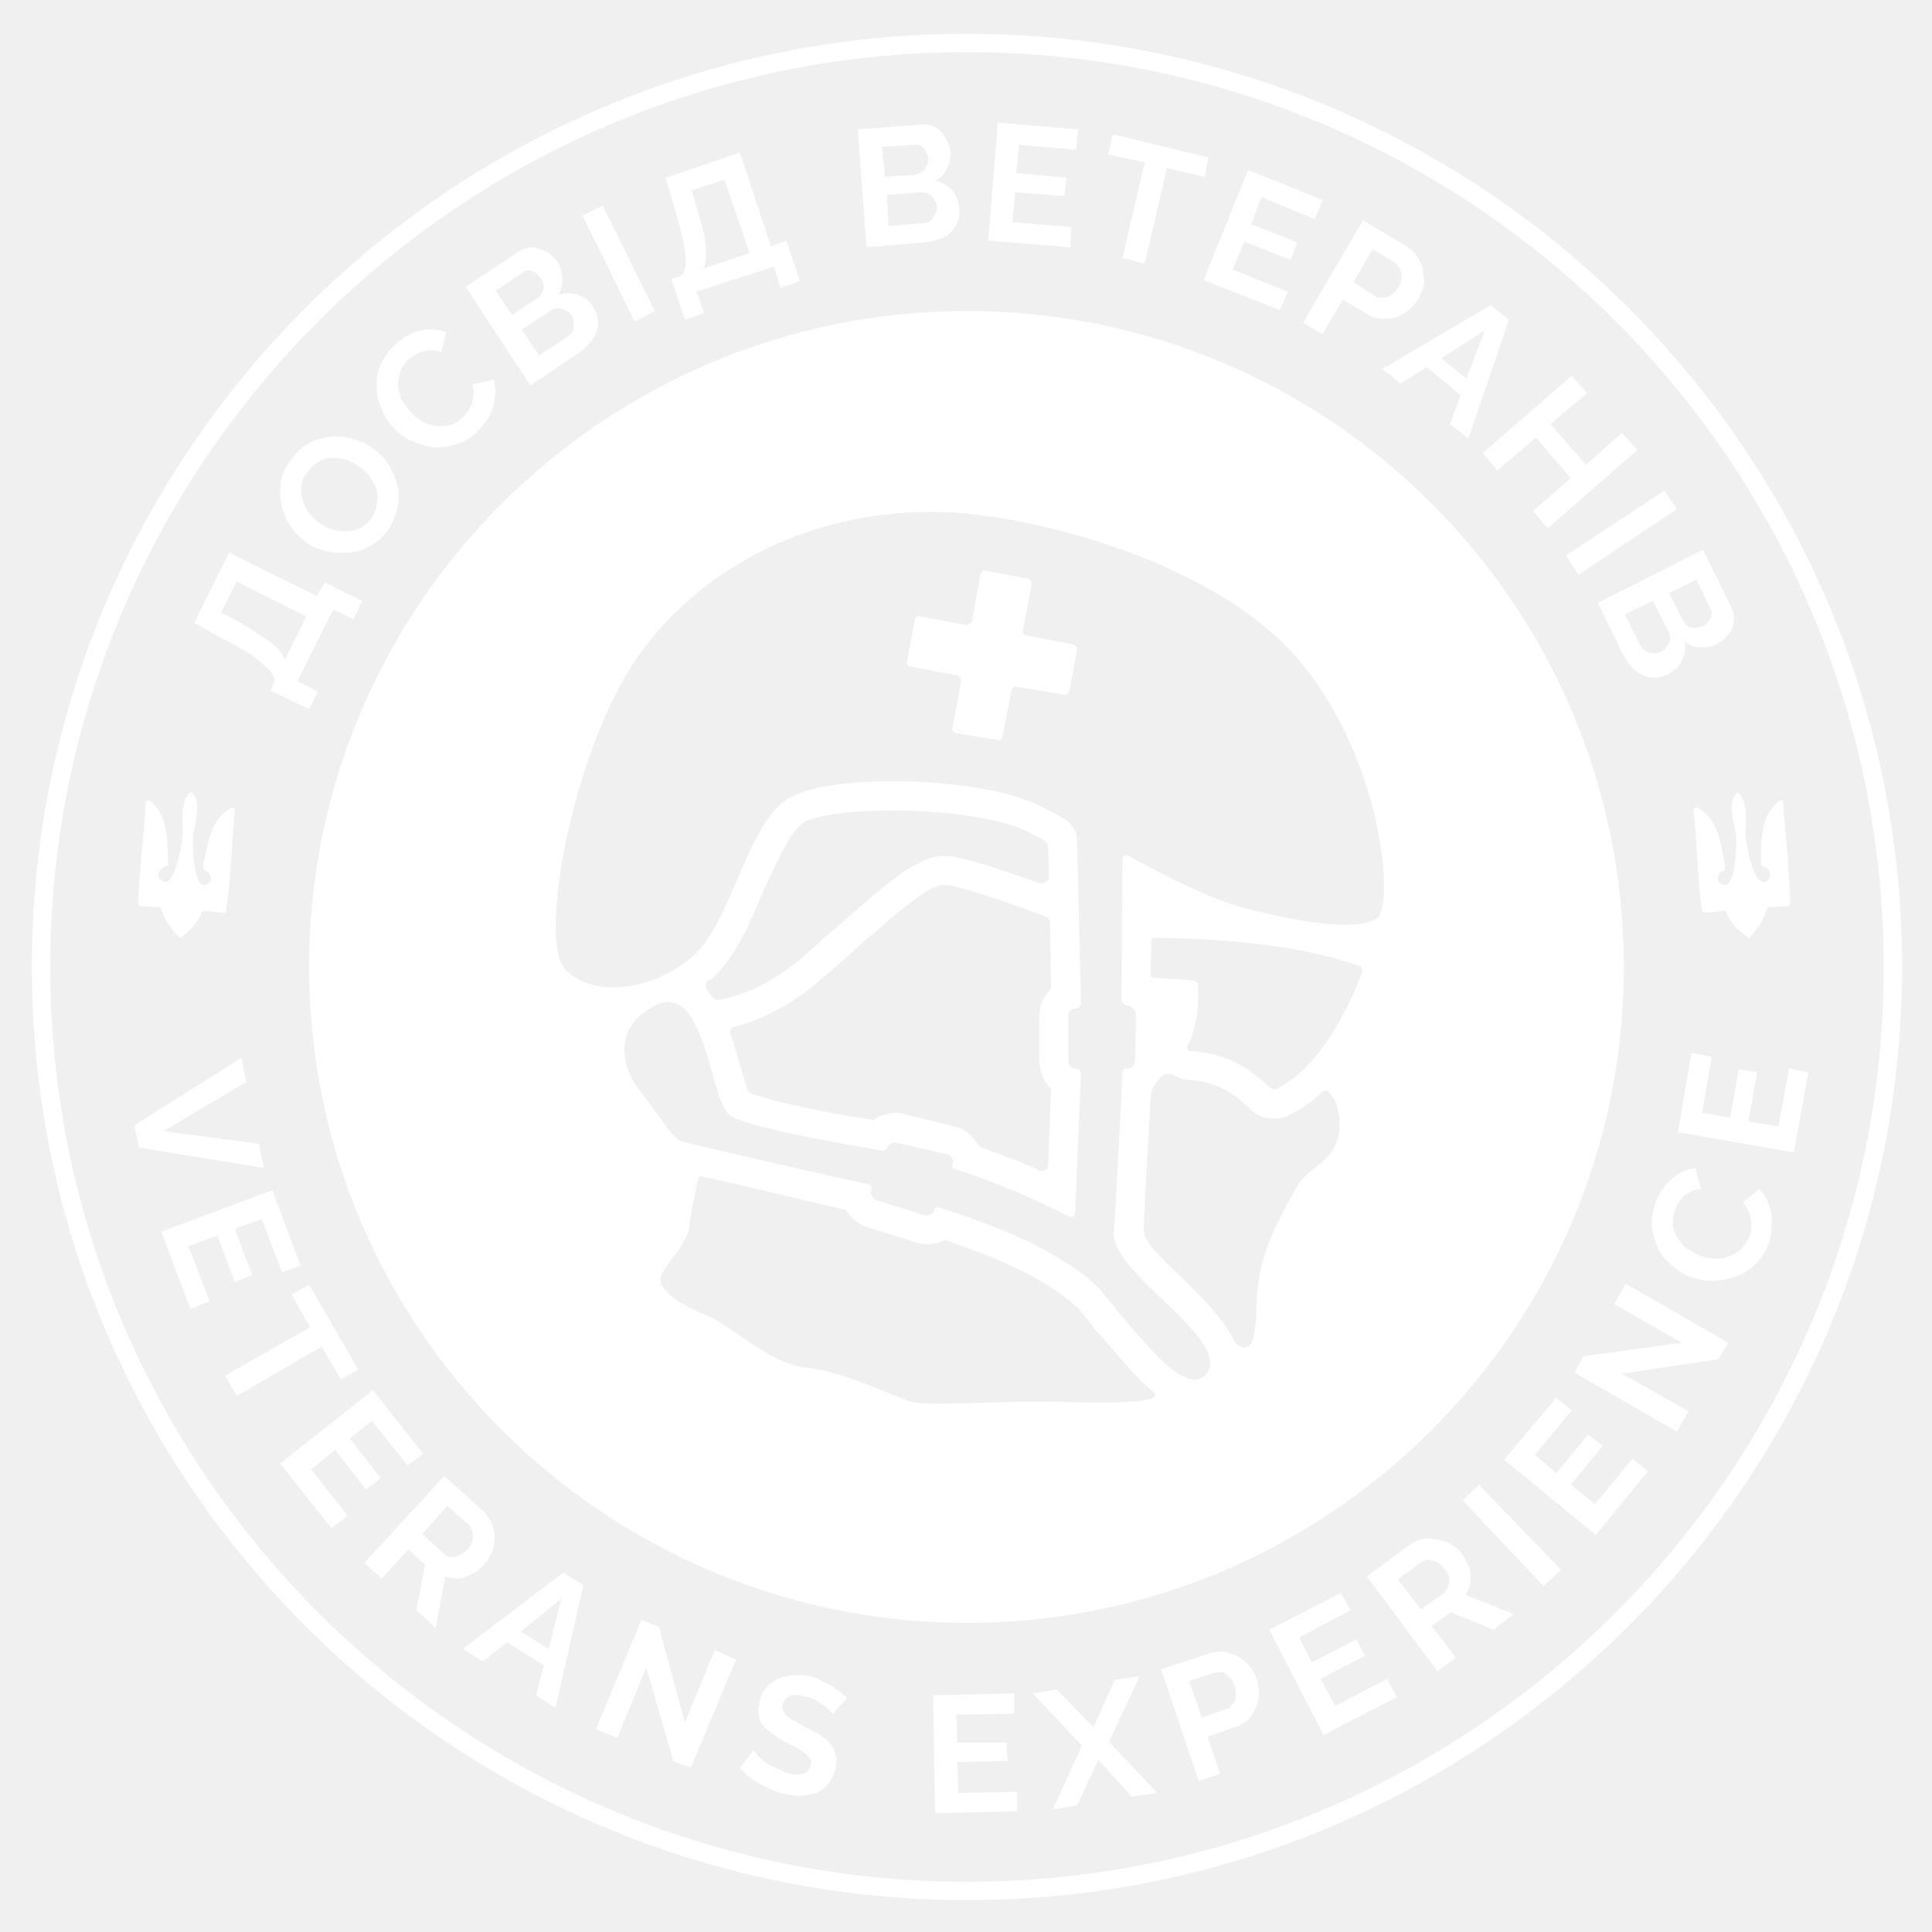
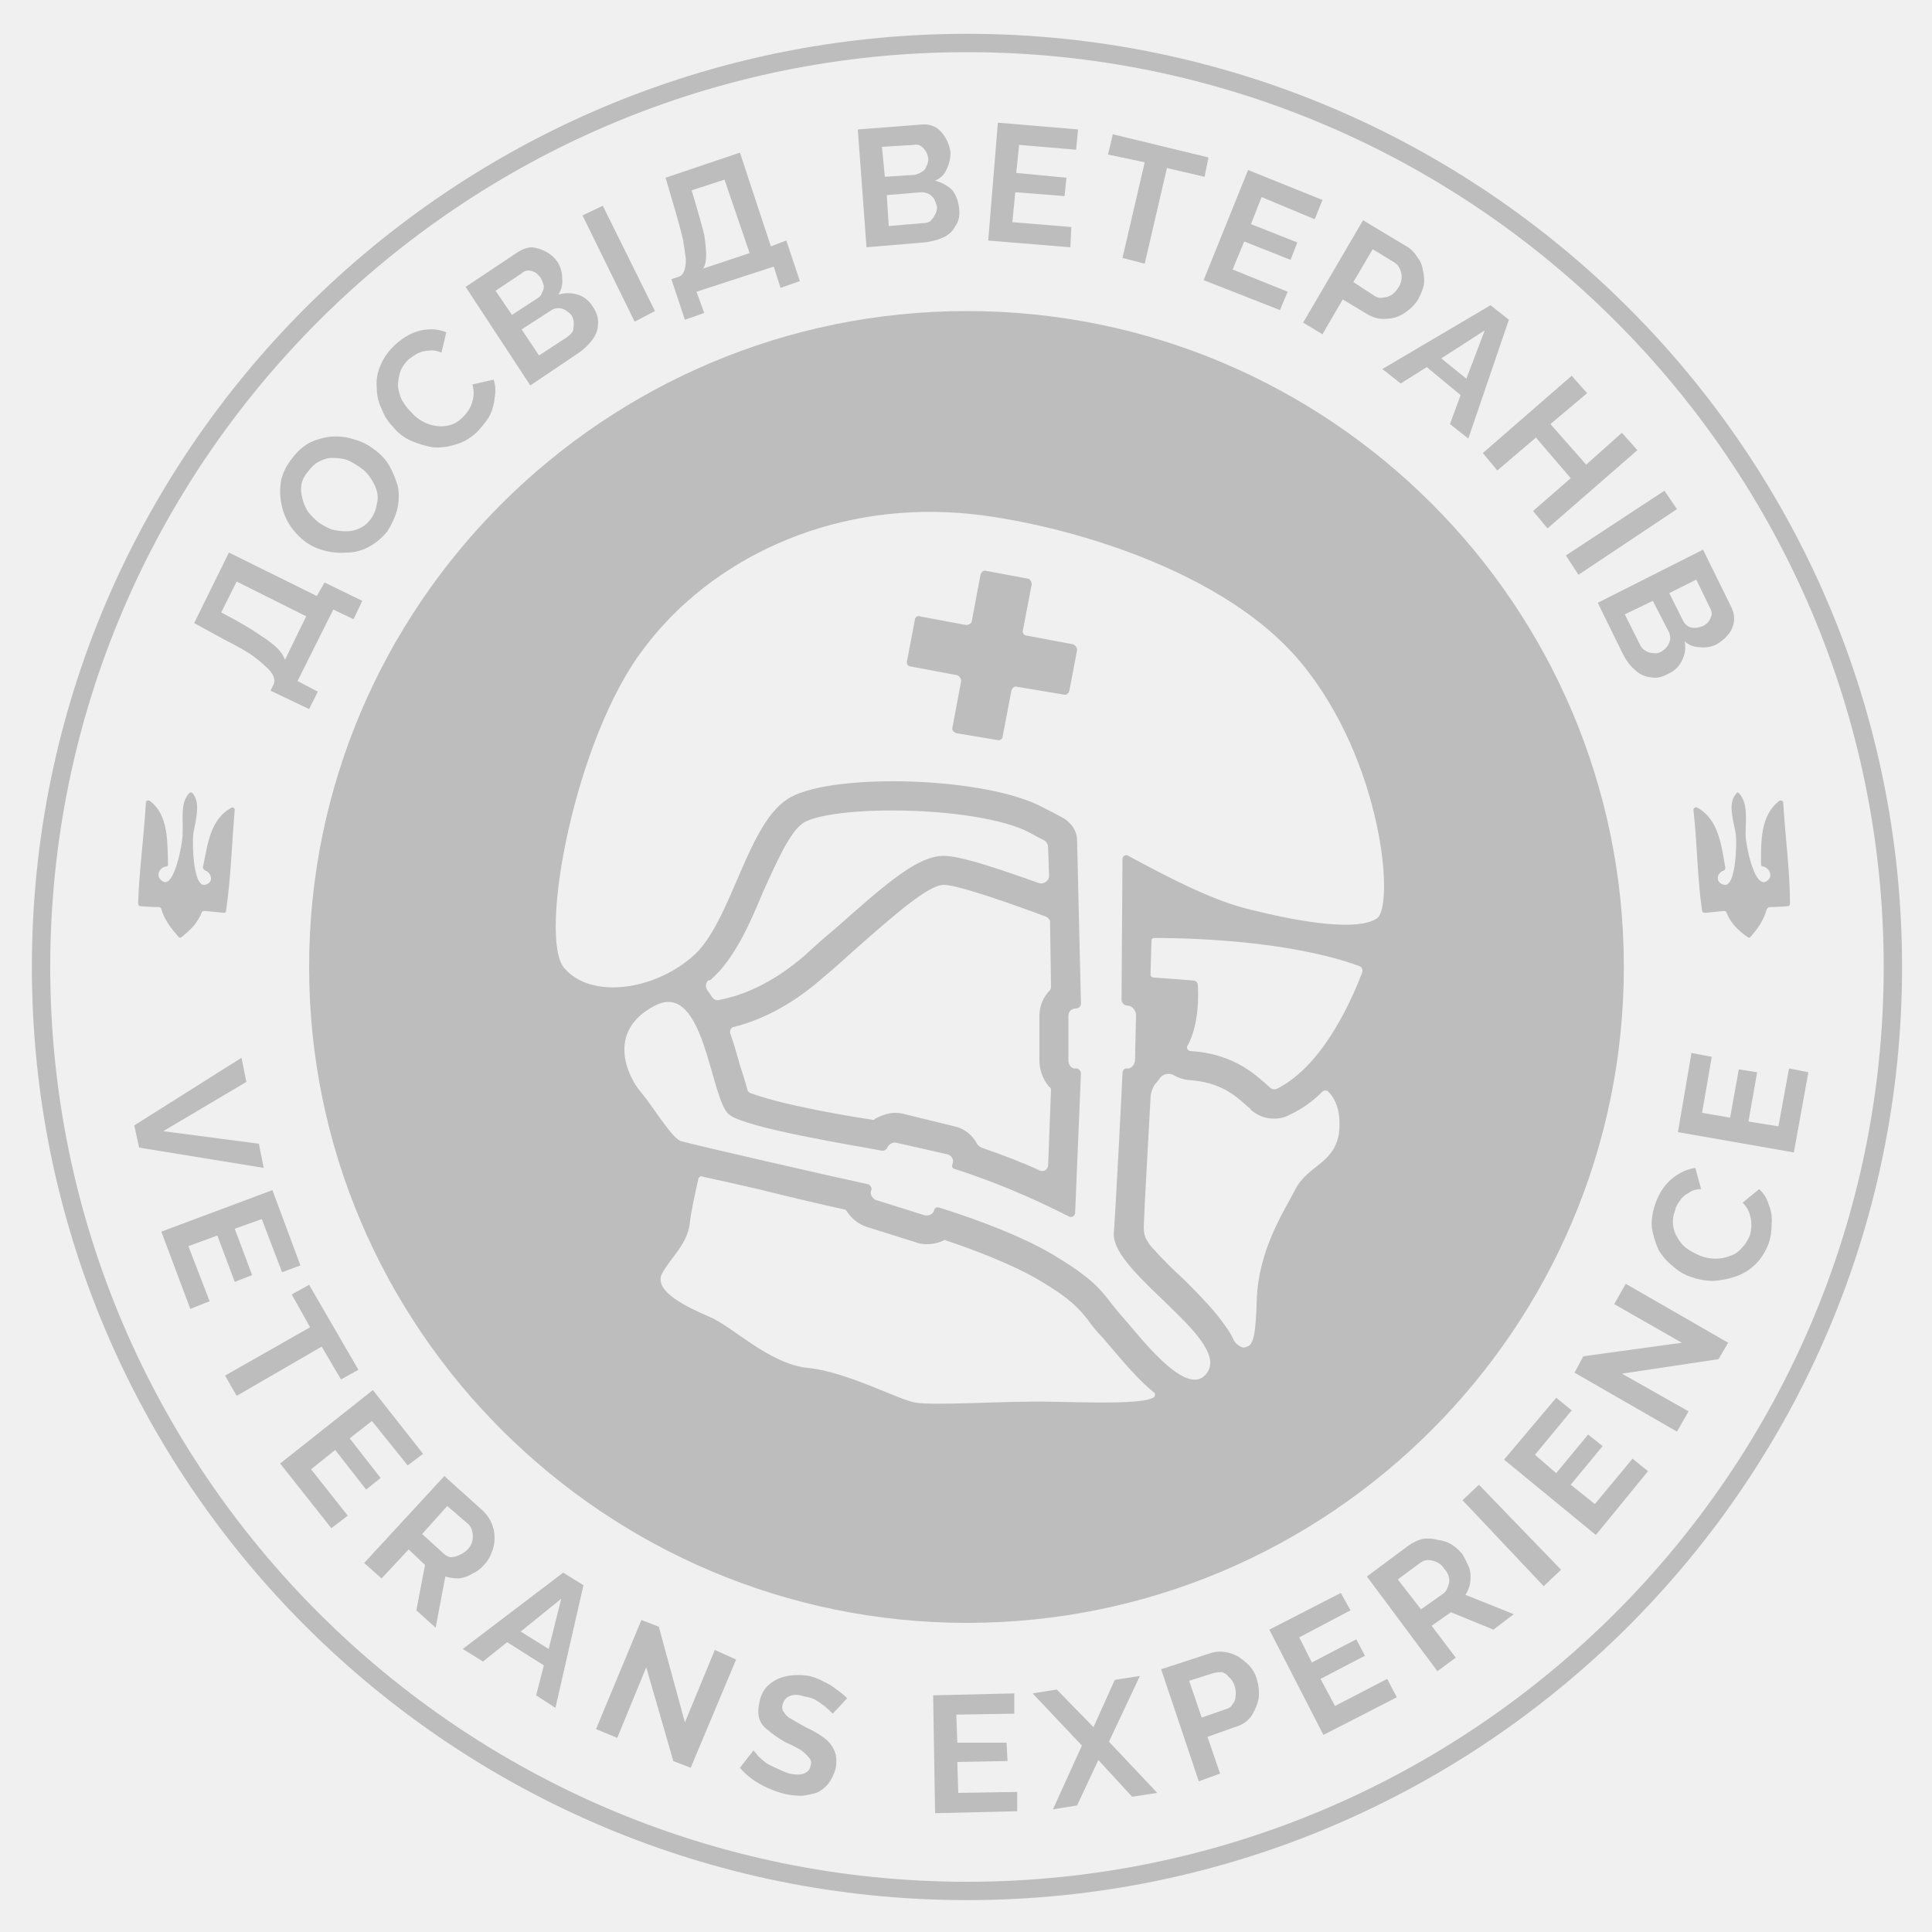
- <svg xmlns="http://www.w3.org/2000/svg" version="1.2" viewBox="0 0 200 200">
-   <style>.a{fill:#fff}</style>
-   <path fill-rule="evenodd" class="a" d="m37.5 62.2l-0.9 1.9-2.1-1-3.7 7.4 2.1 1.1-0.9 1.8-4-1.9 0.3-0.6q0.2-0.4 0-0.9-0.2-0.5-0.8-1-0.6-0.6-1.6-1.3-1.1-0.7-2.7-1.5l-3.1-1.7 3.6-7.3 9.1 4.5 0.8-1.4zm-5.8 1.6l-7.2-3.6-1.6 3.2 1.5 0.8q1.6 0.9 2.6 1.6 1.1 0.7 1.7 1.3 0.6 0.6 0.8 1.2z" />
-   <path fill-rule="evenodd" class="a" d="m41.1 52.8q-0.3 1.1-1 2.2-0.8 1-1.9 1.6-1.1 0.6-2.3 0.6-1.2 0.1-2.3-0.2-1.2-0.3-2.1-1-1-0.8-1.6-1.8-0.6-1-0.8-2.2-0.2-1.1 0-2.3 0.3-1.2 1.1-2.2 0.8-1.1 1.9-1.7 1.1-0.5 2.2-0.6 1.2-0.1 2.4 0.3 1.1 0.3 2 1 1 0.7 1.6 1.7 0.6 1.1 0.9 2.2 0.2 1.2-0.1 2.4zm-2.1-2q-0.2-0.7-0.7-1.4-0.4-0.6-1-1-0.7-0.5-1.4-0.8-0.7-0.2-1.5-0.2-0.7 0-1.4 0.4-0.6 0.3-1.1 1-0.6 0.7-0.7 1.4-0.1 0.7 0.1 1.4 0.2 0.8 0.6 1.4 0.5 0.6 1.1 1.1 0.6 0.4 1.3 0.7 0.8 0.2 1.5 0.2 0.8 0 1.4-0.3 0.7-0.3 1.2-1 0.5-0.7 0.6-1.5 0.2-0.7 0-1.4z" />
-   <path class="a" d="m51.2 41.2q-0.1 1.1-0.6 2-0.6 0.9-1.3 1.6-1 0.9-2.1 1.2-1.2 0.4-2.4 0.3-1.2-0.2-2.3-0.7-1.1-0.5-1.8-1.4-0.8-0.8-1.2-1.9-0.5-1-0.5-2.2-0.1-1.2 0.4-2.3 0.5-1.2 1.5-2.1 1.3-1.2 2.7-1.5 1.4-0.3 2.6 0.2l-0.5 2.1q-0.7-0.3-1.3-0.2-0.6 0-1.2 0.3-0.5 0.3-0.9 0.6-0.7 0.7-0.9 1.4-0.2 0.7-0.2 1.4 0.1 0.8 0.4 1.4 0.4 0.7 0.9 1.2 0.5 0.6 1.2 1 0.7 0.4 1.5 0.5 0.7 0.1 1.4-0.1 0.7-0.2 1.3-0.8 0.4-0.4 0.7-0.9 0.3-0.5 0.4-1.2 0.1-0.6-0.1-1.3l2.2-0.5q0.3 0.9 0.1 1.9z" />
-   <path fill-rule="evenodd" class="a" d="m61.9 33.6q0 0.8-0.6 1.6-0.6 0.8-1.5 1.4l-4.9 3.3-6.7-10.2 5.4-3.6q0.8-0.5 1.5-0.5 0.8 0.1 1.5 0.5 0.7 0.4 1.1 1 0.5 0.8 0.5 1.7 0.1 0.9-0.4 1.7 1-0.3 2 0 1 0.3 1.6 1.3 0.6 0.9 0.5 1.8zm-8.9-1l2.6-1.7q0.4-0.2 0.5-0.6 0.2-0.3 0.2-0.7-0.1-0.4-0.3-0.8-0.3-0.4-0.6-0.6-0.4-0.2-0.7-0.2-0.4 0-0.7 0.3l-2.7 1.8zm6.4 0.9q0-0.4-0.2-0.8-0.3-0.4-0.7-0.6-0.3-0.2-0.7-0.2-0.4 0-0.7 0.2l-3.1 2 1.8 2.7 2.9-1.9q0.4-0.3 0.6-0.6 0.1-0.4 0.1-0.8z" />
-   <path class="a" d="m67.8 32.2l-2.1 1.1-5.4-11 2.1-1z" />
-   <path fill-rule="evenodd" class="a" d="m82.8 29.1l-2 0.7-0.7-2.2-8 2.6 0.8 2.2-2 0.7-1.4-4.2 0.6-0.2q0.5-0.1 0.7-0.6 0.2-0.4 0.2-1.3-0.1-0.8-0.3-2-0.3-1.3-0.8-3l-1-3.4 7.7-2.6 3.2 9.7 1.6-0.6zm-5.2-2.9l-2.6-7.6-3.4 1.1 0.5 1.7q0.5 1.7 0.8 2.9 0.2 1.3 0.2 2.1 0 0.9-0.3 1.4z" />
-   <path fill-rule="evenodd" class="a" d="m98.9 23.4q-0.4 0.8-1.3 1.2-0.9 0.4-2 0.5l-5.9 0.5-0.9-12.2 6.5-0.5q0.9-0.1 1.6 0.3 0.6 0.4 1 1.1 0.4 0.7 0.5 1.5 0 0.9-0.4 1.7-0.3 0.8-1.2 1.2 1.1 0.3 1.8 1 0.6 0.8 0.7 2 0.1 1-0.4 1.7zm-7.3-5.1l3.1-0.2q0.4-0.1 0.7-0.3 0.4-0.2 0.5-0.6 0.2-0.3 0.2-0.8-0.1-0.5-0.3-0.8-0.2-0.3-0.5-0.5-0.3-0.2-0.7-0.1l-3.3 0.2zm5.4 3.1q-0.1-0.4-0.3-0.8-0.2-0.3-0.5-0.5-0.4-0.2-0.8-0.2l-3.6 0.3 0.2 3.2 3.5-0.3q0.5 0 0.8-0.2 0.3-0.3 0.5-0.7 0.2-0.3 0.2-0.8z" />
-   <path class="a" d="m105.5 15l-0.3 2.9 5.2 0.5-0.2 1.9-5.1-0.4-0.3 3.1 6.1 0.5-0.1 2.1-8.5-0.7 1-12.2 8.3 0.7-0.2 2.1z" />
-   <path class="a" d="m125.1 16.3l-0.4 2-3.9-0.9-2.3 9.9-2.3-0.6 2.3-9.9-3.8-0.8 0.5-2.1z" />
-   <path class="a" d="m130.6 20.4l-1.1 2.8 4.8 1.9-0.7 1.8-4.8-1.9-1.2 2.9 5.7 2.3-0.8 1.9-7.9-3.1 4.6-11.4 7.7 3.1-0.8 2z" />
-   <path fill-rule="evenodd" class="a" d="m147.4 29.5q-0.2 0.8-0.6 1.5-0.5 0.8-1.4 1.4-0.9 0.6-1.9 0.6-1 0.1-2-0.5l-2.5-1.5-2.1 3.6-2-1.2 6.2-10.6 4.5 2.7q0.7 0.4 1.1 1.1 0.5 0.6 0.6 1.4 0.2 0.8 0.1 1.5zm-2.3-0.8q0-0.5-0.2-0.9-0.2-0.4-0.5-0.6l-2.3-1.4-2 3.4 2.3 1.5q0.4 0.2 0.8 0.1 0.4 0 0.9-0.3 0.4-0.3 0.7-0.8 0.3-0.5 0.3-1z" />
-   <path fill-rule="evenodd" class="a" d="m156.2 33.1l-4.2 12.3-1.9-1.5 1.1-3-3.5-2.9-2.7 1.7-1.9-1.5 11.2-6.6zm-2.5 1.1l-4.5 2.9 2.6 2.1z" />
-   <path class="a" d="m169.5 46.6l-9.3 8.1-1.5-1.8 3.9-3.4-3.6-4.2-4 3.4-1.5-1.8 9.2-8 1.6 1.8-3.8 3.2 3.7 4.2 3.7-3.3z" />
-   <path class="a" d="m173.6 52.7l-10.2 6.8-1.3-2 10.2-6.7z" />
-   <path fill-rule="evenodd" class="a" d="m179.5 64.3q-0.1 0.8-0.6 1.4-0.5 0.6-1.2 1-0.8 0.4-1.7 0.3-0.9 0-1.6-0.6 0.2 1.1-0.3 2-0.4 0.9-1.5 1.4-0.9 0.5-1.8 0.3-0.9-0.1-1.6-0.8-0.7-0.6-1.2-1.6l-2.6-5.3 10.9-5.5 2.9 5.9q0.4 0.8 0.3 1.5zm-6.7 1.2l-1.7-3.3-2.9 1.4 1.6 3.2q0.2 0.4 0.6 0.6 0.3 0.2 0.7 0.2 0.4 0.1 0.8-0.1 0.4-0.2 0.7-0.6 0.2-0.3 0.3-0.7 0-0.4-0.1-0.7zm4.2-2.6l-1.4-2.9-2.8 1.4 1.4 2.8q0.2 0.4 0.5 0.6 0.3 0.2 0.7 0.2 0.4 0 0.9-0.2 0.4-0.2 0.6-0.5 0.2-0.3 0.3-0.7 0-0.4-0.2-0.7z" />
-   <path class="a" d="m27.3 120.9l-12.9-2.1-0.5-2.3 11.1-7 0.5 2.5-8.6 5.1 9.9 1.3z" />
-   <path class="a" d="m31.1 131l-1.9 0.7-2.1-5.5-2.8 1 1.8 4.8-1.8 0.7-1.8-4.8-3 1.1 2.2 5.7-2 0.8-3-8 11.5-4.3z" />
-   <path class="a" d="m37.1 141.8l-1.8 1-2-3.4-8.8 5.1-1.2-2.1 8.8-5-1.9-3.4 1.8-1z" />
-   <path class="a" d="m38.5 147.1l-2.3 1.8 3.2 4.1-1.5 1.2-3.2-4.1-2.5 2 3.8 4.8-1.7 1.3-5.3-6.7 9.6-7.6 5.2 6.6-1.6 1.2z" />
-   <path fill-rule="evenodd" class="a" d="m51.2 159.2q0 0.8-0.3 1.5-0.3 0.8-0.8 1.3-0.5 0.6-1.2 0.9-0.6 0.4-1.4 0.5-0.7 0-1.4-0.2l-1 5.3-2-1.8 0.9-4.7-1.7-1.6-2.8 3-1.8-1.6 8.3-9 4 3.6q0.6 0.6 0.9 1.3 0.3 0.7 0.3 1.5zm-2.3-0.6q-0.1-0.5-0.4-0.8l-2.2-1.9-2.6 2.9 2.2 2q0.3 0.3 0.7 0.4 0.5 0 0.9-0.2 0.5-0.2 0.9-0.6 0.4-0.4 0.5-0.9 0.1-0.5 0-0.9z" />
-   <path fill-rule="evenodd" class="a" d="m60.4 164.1l-2.9 12.7-2-1.3 0.8-3.1-3.8-2.4-2.5 2-2.1-1.3 10.4-7.9zm-2.3 1.4l-4.2 3.4 2.9 1.8z" />
-   <path class="a" d="m76.2 171.8l-4.7 11.2-1.8-0.7-2.8-9.7-3 7.3-2.2-0.9 4.7-11.3 1.8 0.7 2.7 9.9 3.1-7.5z" />
-   <path class="a" d="m86.4 181.3q0.3 0.7 0.1 1.8-0.3 1-0.8 1.6-0.5 0.6-1.2 0.9-0.7 0.2-1.5 0.3-0.9 0-1.8-0.2-0.8-0.2-1.7-0.6-0.9-0.4-1.6-0.9-0.7-0.5-1.3-1.2l1.4-1.8q0.2 0.2 0.5 0.6 0.3 0.3 0.8 0.7 0.5 0.3 1.2 0.6 0.6 0.3 1.2 0.5 1 0.2 1.5 0 0.6-0.2 0.7-0.8 0.2-0.5-0.2-0.9-0.3-0.4-0.9-0.8-0.7-0.4-1.6-0.8-1-0.6-1.7-1.2-0.7-0.5-0.9-1.2-0.2-0.7 0-1.6 0.2-1.2 1-1.9 0.8-0.7 1.9-0.9 1.1-0.2 2.3 0 0.8 0.2 1.5 0.6 0.7 0.3 1.3 0.8 0.6 0.4 1.1 0.9l-1.5 1.6q-0.1-0.1-0.4-0.4-0.2-0.2-0.6-0.5-0.4-0.3-0.9-0.6-0.5-0.2-1.1-0.3-0.9-0.3-1.5 0-0.5 0.2-0.7 0.9-0.1 0.5 0.2 0.8 0.2 0.4 0.8 0.7 0.5 0.3 1.4 0.8 1.1 0.5 1.9 1.1 0.8 0.6 1.1 1.4z" />
-   <path class="a" d="m105.3 187.5l-8.5 0.2-0.2-12.2 8.4-0.2v2.1l-6 0.1 0.1 2.9h5.1l0.1 1.9-5.2 0.1 0.1 3.2 6.1-0.1z" />
-   <path class="a" d="m119.8 185.6l-2.6 0.4-3.5-3.8-2.2 4.7-2.5 0.4 3-6.6-5.1-5.4 2.5-0.4 3.8 3.9 2.2-4.9 2.6-0.4-3.2 6.8z" />
-   <path fill-rule="evenodd" class="a" d="m130.3 175.8q-0.2 1-0.8 1.9-0.6 0.8-1.7 1.1l-2.8 1 1.3 3.8-2.2 0.8-3.9-11.6 4.9-1.6q0.8-0.3 1.6-0.2 0.8 0.1 1.5 0.5 0.6 0.4 1.2 1 0.5 0.6 0.7 1.3 0.3 1 0.2 2zm-2.5-1.3q-0.2-0.6-0.6-0.9-0.3-0.4-0.7-0.5-0.5 0-0.9 0.1l-2.5 0.8 1.3 3.8 2.6-0.9q0.4-0.1 0.6-0.5 0.3-0.3 0.3-0.8 0.1-0.5-0.1-1.1z" />
-   <path class="a" d="m144.6 175.7l-7.6 3.9-5.6-10.9 7.4-3.8 1 1.8-5.3 2.8 1.3 2.6 4.6-2.4 0.9 1.7-4.6 2.4 1.5 2.8 5.4-2.8z" />
-   <path fill-rule="evenodd" class="a" d="m150.2 166.9l-2 1.4 2.5 3.3-1.9 1.4-7.3-9.8 4.3-3.2q0.7-0.5 1.5-0.7 0.8-0.1 1.5 0.1 0.8 0.1 1.5 0.5 0.6 0.4 1.1 1 0.4 0.7 0.7 1.4 0.2 0.7 0.1 1.5-0.1 0.7-0.5 1.3l5 2-2.1 1.6zm-0.2-3.6q-0.1-0.5-0.5-0.9-0.3-0.5-0.8-0.7-0.4-0.2-0.9-0.2-0.4 0-0.8 0.3l-2.3 1.7 2.4 3.1 2.4-1.7q0.3-0.3 0.4-0.7 0.2-0.4 0.1-0.9z" />
-   <path class="a" d="m161.6 162.5l-1.8 1.7-8.4-8.9 1.7-1.6z" />
-   <path class="a" d="m170.6 152.3l-5.4 6.6-9.5-7.8 5.4-6.4 1.6 1.3-3.8 4.6 2.2 1.9 3.3-4 1.5 1.2-3.3 4 2.5 2 3.9-4.7z" />
-   <path class="a" d="m177.9 140.7l-10 1.5 6.9 3.9-1.2 2.1-10.6-6.1 0.9-1.7 10.2-1.4-7-4 1.2-2.1 10.6 6.1z" />
-   <path class="a" d="m183.4 126.7q0 1.1-0.3 2-0.5 1.3-1.3 2.1-0.9 0.9-2 1.3-1.1 0.4-2.4 0.5-1.2 0-2.3-0.4-1-0.3-1.9-1.1-0.9-0.7-1.5-1.7-0.5-1.1-0.7-2.3-0.1-1.2 0.4-2.6 0.6-1.6 1.7-2.5 1.1-0.9 2.4-1.1l0.6 2.2q-0.8 0-1.3 0.4-0.6 0.3-0.9 0.8-0.4 0.5-0.5 1-0.3 0.8-0.2 1.6 0.1 0.7 0.5 1.3 0.4 0.7 1 1.1 0.6 0.4 1.3 0.7 0.8 0.3 1.6 0.3 0.8 0 1.5-0.3 0.7-0.2 1.2-0.8 0.5-0.5 0.8-1.2 0.2-0.5 0.2-1.2 0-0.6-0.2-1.2-0.2-0.6-0.7-1.1l1.7-1.4q0.7 0.6 1 1.6 0.4 1 0.3 2z" />
-   <path class="a" d="m187.2 111l-1.5 8.3-12-2.1 1.4-8.2 2.1 0.4-1 5.8 2.9 0.5 0.9-5 1.9 0.3-0.9 5.1 3.1 0.5 1.1-6z" />
-   <path fill-rule="evenodd" class="a" d="m168.1 100.1c0 37.4-30.5 67.9-68 67.9-37.5 0-68.1-30.5-68.1-67.9 0-37.5 30.6-67.9 68.1-67.9 37.5 0 68 30.4 68 67.9zm-33.5-31.6c-8.7-10.4-27.1-14.8-35.3-15.4-13.4-1-25.7 4.7-32.7 14.1-7.1 9.3-10.9 29.8-8.2 33 2.7 3.2 9.1 2.4 13.2-1.1 4.2-3.5 5.7-14.2 10.3-16.6 4.6-2.5 20.2-2.1 26.1 1.1q1 0.5 2.1 1.1c0.8 0.5 1.4 1.3 1.4 2.3l0.4 16.9c0 0.3-0.3 0.5-0.5 0.5-0.5 0-0.8 0.3-0.8 0.8v4.6c0 0.5 0.4 0.9 0.8 0.8 0.3 0 0.5 0.3 0.5 0.5l-0.6 14.4c0 0.4-0.4 0.6-0.7 0.4-1.6-0.8-5.9-3-11.8-4.9-0.2 0-0.3-0.3-0.2-0.5 0.2-0.4-0.1-0.9-0.5-1l-5.3-1.2c-0.3-0.1-0.7 0.1-0.9 0.4-0.1 0.3-0.4 0.5-0.7 0.4-2.6-0.5-13.9-2.3-15.7-3.7-2-1.5-2.5-14-7.7-11.3-5.2 2.7-2.7 7.5-1.5 8.9 1.2 1.4 3.1 4.6 4.1 5.1 0.9 0.3 16.2 3.8 19.5 4.5 0.2 0.1 0.4 0.4 0.3 0.6-0.2 0.4 0.1 0.8 0.4 1l5.1 1.6c0.4 0.1 0.9-0.1 1-0.5 0-0.2 0.3-0.4 0.5-0.3 1.6 0.5 7.9 2.5 12 5 4.8 2.9 4.9 3.9 6.8 6.1 1.9 2.1 6.7 8.6 8.8 6.2 3.1-3.4-9.7-10.4-9.5-14.6 0.2-2.7 0.8-14.3 0.9-16.6 0-0.3 0.2-0.5 0.4-0.5 0.5 0.1 0.9-0.4 0.9-0.9l0.1-4.6c0-0.5-0.4-1-0.9-1-0.3 0-0.6-0.3-0.6-0.6l0.1-14.6c0-0.3 0.4-0.5 0.6-0.3 4.1 2.2 8.3 4.4 12 5.4 6.6 1.7 11.8 2.3 13.7 1.1 1.9-1.1 0.7-16.3-7.9-26.6zm-15.2 75.6c-1.6-1.3-3.1-3.1-4.8-5.1q-0.5-0.6-0.9-1-0.7-0.8-1.1-1.4c-1-1.2-1.7-2.1-4.9-4-3-1.8-7.4-3.4-9.8-4.2q-0.1-0.1-0.2 0-0.8 0.4-1.8 0.4-0.6 0-1.1-0.2l-5.1-1.6c-0.9-0.3-1.6-0.9-2.1-1.7q-0.1-0.1-0.2-0.1c-2.3-0.5-5.7-1.3-8.9-2.1-2.6-0.6-4.4-1-5.8-1.3-0.1-0.1-0.3 0-0.4 0.2-0.4 1.8-0.8 3.6-0.9 4.7-0.3 2.2-2 3.5-2.9 5.2-0.8 1.8 2.6 3.4 4.9 4.4 2.3 0.9 6.2 4.9 10.2 5.3 4.1 0.4 9.6 3.4 11.2 3.6 1.6 0.3 8.7-0.1 11.7-0.1 3-0.1 11.9 0.5 13-0.5q0 0 0 0c0.1-0.2 0.1-0.4-0.1-0.5zm18.1-31.1c-0.2-0.2-0.5-0.1-0.6 0-1 1-2.1 1.8-3.4 2.4q-0.7 0.4-1.6 0.4c-0.9 0-1.7-0.3-2.4-0.9q-0.1-0.2-0.3-0.3c-1.2-1.1-2.8-2.6-6.2-2.8q-0.8-0.1-1.5-0.5c-0.5-0.3-1.2-0.1-1.5 0.4q-0.2 0.3-0.4 0.5c-0.3 0.4-0.5 1-0.5 1.5-0.2 3.9-0.6 10.5-0.7 13.3 0 0.6 0.1 1.1 0.4 1.5q0.2 0.4 0.7 0.9c0.8 0.9 1.9 2 3 3 1.6 1.6 3.2 3.2 4.3 4.8q0.6 0.8 0.9 1.5c0.2 0.4 0.6 0.7 1 0.8q0.2 0 0.4-0.1c0.7-0.2 0.9-1.5 1-4.9 0.2-5.1 2.7-8.9 3.9-11.2 1.3-2.7 4-2.7 4.6-5.9 0.2-1.6 0-3.3-1.1-4.4zm3.2-13c-6.6-2.4-15.9-2.9-21.2-2.9-0.2 0-0.3 0.1-0.3 0.3l-0.1 3.5c0 0.2 0.2 0.3 0.4 0.3 1.4 0.1 2.8 0.2 4 0.3 0.3 0 0.5 0.2 0.5 0.5 0.2 3.3-0.6 5.5-1.1 6.3-0.1 0.2 0.1 0.5 0.3 0.5 4.8 0.3 7 2.7 8.3 3.8 0.2 0.2 0.5 0.2 0.7 0.1 5-2.5 8-9.9 8.8-12 0.1-0.3 0-0.6-0.3-0.7zm-33.1 9.8v-4.6c0-1.1 0.4-2 1.1-2.7q0.1-0.1 0.1-0.4l-0.1-6.7c0-0.2-0.2-0.4-0.4-0.5q0 0 0 0c-3.2-1.2-9.1-3.3-10.6-3.3q0 0 0 0c-1.6 0-5.1 3.1-9.2 6.7-1.1 1-2.1 1.9-3.3 2.9-3.5 3.1-6.8 4.5-9.2 5.1-0.3 0-0.5 0.4-0.4 0.7 0.4 1.1 0.7 2.2 1 3.3 0.3 0.8 0.6 1.9 0.8 2.6q0.1 0.2 0.4 0.3c0.6 0.2 2 0.7 4.8 1.3 2.7 0.6 5.6 1.1 7.6 1.4q0 0 0 0 0.3 0.1 0.4-0.1c0.6-0.3 1.3-0.6 2.1-0.6q0.4 0 0.8 0.1l5.3 1.3c1 0.2 1.9 0.9 2.4 1.9q0 0 0 0 0.2 0.2 0.4 0.3c2.3 0.8 4.4 1.6 6.1 2.4 0.4 0.1 0.7-0.1 0.8-0.5l0.3-7.9q0-0.2-0.2-0.3c-0.6-0.7-1-1.7-1-2.7zm1-19.1l-0.1-3c0-0.3-0.2-0.6-0.4-0.7q-0.8-0.4-1.5-0.8c-2.6-1.4-8.3-2.3-14.2-2.3-5 0-8 0.6-9.1 1.2-1.5 0.8-3 4.4-4.3 7.2-1.4 3.4-3 7-5.4 9.1q-0.1 0.1-0.3 0.1c-0.3 0.3-0.3 0.8 0 1.1q0.2 0.3 0.4 0.6c0.2 0.3 0.5 0.4 0.8 0.3 2.1-0.4 5.2-1.5 8.7-4.5 1.2-1.1 2.2-2 3.3-2.9 5.3-4.7 8.5-7.5 11.2-7.5 1.7 0 5.3 1.2 9.8 2.8 0.5 0.2 1.1-0.2 1.1-0.7zm2.9-23.4l-0.8 4.2c-0.1 0.3-0.3 0.5-0.6 0.4l-4.8-0.8c-0.3-0.1-0.5 0.1-0.6 0.4l-0.9 4.7c0 0.3-0.3 0.5-0.6 0.4l-4.2-0.7c-0.3-0.1-0.5-0.4-0.4-0.6l0.9-4.8c0-0.3-0.2-0.5-0.4-0.6l-4.8-0.9c-0.3 0-0.5-0.3-0.4-0.6l0.8-4.2c0-0.3 0.3-0.5 0.5-0.4l4.8 0.9c0.3 0 0.6-0.2 0.6-0.4l0.9-4.8c0.1-0.3 0.3-0.5 0.6-0.4l4.3 0.8c0.2 0 0.4 0.3 0.4 0.6l-0.9 4.7c-0.1 0.3 0.1 0.6 0.4 0.6l4.8 0.9c0.2 0.1 0.4 0.3 0.4 0.6z" />
-   <path fill-rule="evenodd" class="a" d="m196.9 100.1c0 53.3-43.4 96.6-96.8 96.6-53.4 0-96.8-43.3-96.8-96.6 0-53.3 43.4-96.6 96.8-96.6 53.4 0 96.8 43.3 96.8 96.6zm-1.9 0c0-52.2-42.6-94.7-94.9-94.7-52.3 0-94.9 42.5-94.9 94.7 0 52.2 42.6 94.7 94.9 94.7 52.3 0 94.9-42.5 94.9-94.7z" />
-   <path class="a" d="m18.5 97c-0.8-0.9-1.5-1.8-1.8-2.9q0-0.1-0.2-0.2-1 0-2-0.1c-0.1 0-0.2-0.1-0.2-0.3 0.1-3.3 0.6-6.9 0.8-10.4 0-0.2 0.2-0.3 0.4-0.2 2 1.5 1.8 4.3 1.9 6.6 0 0.1-0.1 0.2-0.2 0.2-0.8 0.1-1.2 1.2-0.2 1.6 1.1 0.3 1.9-4 1.9-4.9 0.1-1.4-0.3-3.3 0.7-4.3 0.1-0.1 0.3-0.1 0.4 0.1 0.8 1 0.2 2.9 0 4.2-0.1 1 0 5.4 1.2 5.2 1-0.2 0.7-1.3 0-1.5-0.1-0.1-0.2-0.2-0.2-0.3 0.5-2.3 0.7-5 3-6.2 0.1-0.1 0.3 0.1 0.3 0.2-0.3 3.5-0.4 7.1-0.9 10.5 0 0.1-0.1 0.2-0.2 0.2q-1-0.1-2-0.2-0.2 0-0.3 0.1c-0.4 1.1-1.2 1.9-2.1 2.6-0.1 0.1-0.2 0.1-0.3 0z" />
-   <path class="a" d="m180.9 97c-1-0.7-1.8-1.5-2.2-2.6q-0.1-0.1-0.2-0.1-1 0.1-2 0.2c-0.2 0-0.3-0.1-0.3-0.2-0.5-3.4-0.5-7-0.9-10.5 0-0.1 0.2-0.3 0.4-0.2 2.2 1.2 2.5 3.9 2.9 6.2 0 0.1 0 0.2-0.1 0.3-0.8 0.2-1 1.3 0 1.5 1.2 0.2 1.3-4.2 1.2-5.2-0.2-1.3-0.9-3.2 0-4.2 0.1-0.2 0.2-0.2 0.3-0.1 1 1 0.7 2.9 0.7 4.3 0 0.9 0.8 5.2 2 4.9 1-0.4 0.5-1.5-0.2-1.6-0.1 0-0.2-0.1-0.2-0.2 0-2.3-0.1-5.1 1.9-6.6 0.1-0.1 0.4 0 0.4 0.2 0.2 3.5 0.7 7.1 0.7 10.4 0 0.2-0.1 0.3-0.2 0.3q-1 0.1-2 0.1-0.1 0.1-0.2 0.2c-0.3 1.1-0.9 2-1.7 2.9-0.1 0.1-0.2 0.1-0.3 0z" />
+ <svg xmlns="http://www.w3.org/2000/svg" width="200" height="200" version="1.2">
+   <style>.a{fill:#bdbdbd}</style>
+   <path fill-rule="evenodd" d="m37.5 62.2-.9 1.9-2.1-1-3.7 7.4 2.1 1.1-.9 1.8-4-1.9.3-.6q.2-.4 0-.9t-.8-1q-.6-.6-1.6-1.3-1.1-.7-2.7-1.5l-3.1-1.7 3.6-7.3 9.1 4.5.8-1.4zm-5.8 1.6-7.2-3.6-1.6 3.2 1.5.8q1.6.9 2.6 1.6 1.1.7 1.7 1.3.6.6.8 1.2zM41.1 52.8q-.3 1.1-1 2.2-.8 1-1.9 1.6-1.1.6-2.3.6-1.2.1-2.3-.2-1.2-.3-2.1-1-1-.8-1.6-1.8-.6-1-.8-2.2-.2-1.1 0-2.3.3-1.2 1.1-2.2.8-1.1 1.9-1.7 1.1-.5 2.2-.6 1.2-.1 2.4.3 1.1.3 2 1 1 .7 1.6 1.7.6 1.1.9 2.2.2 1.2-.1 2.4zm-2.1-2q-.2-.7-.7-1.4-.4-.6-1-1-.7-.5-1.4-.8-.7-.2-1.5-.2-.7 0-1.4.4-.6.3-1.1 1-.6.7-.7 1.4-.1.7.1 1.4.2.8.6 1.4.5.6 1.1 1.1.6.4 1.3.7.8.2 1.5.2.8 0 1.4-.3.7-.3 1.2-1t.6-1.5q.2-.7 0-1.4z" class="a" />
+   <path d="M51.2 41.2q-.1 1.1-.6 2-.6.9-1.3 1.6-1 .9-2.1 1.2-1.2.4-2.4.3-1.2-.2-2.3-.7-1.1-.5-1.8-1.4-.8-.8-1.2-1.9-.5-1-.5-2.2-.1-1.2.4-2.3.5-1.2 1.5-2.1 1.3-1.2 2.7-1.5 1.4-.3 2.6.2l-.5 2.1q-.7-.3-1.3-.2-.6 0-1.2.3-.5.3-.9.6-.7.7-.9 1.4-.2.7-.2 1.4.1.8.4 1.4.4.7.9 1.2.5.6 1.2 1t1.5.5q.7.1 1.4-.1t1.3-.8q.4-.4.7-.9.3-.5.4-1.2.1-.6-.1-1.3l2.2-.5q.3.9.1 1.9z" class="a" />
+   <path fill-rule="evenodd" d="M61.9 33.6q0 .8-.6 1.6t-1.5 1.4l-4.9 3.3-6.7-10.2 5.4-3.6q.8-.5 1.5-.5.8.1 1.5.5t1.1 1q.5.8.5 1.7.1.9-.4 1.7 1-.3 2 0t1.6 1.3q.6.9.5 1.8zm-8.9-1 2.6-1.7q.4-.2.5-.6.2-.3.2-.7-.1-.4-.3-.8-.3-.4-.6-.6-.4-.2-.7-.2-.4 0-.7.3l-2.7 1.8zm6.4.9q0-.4-.2-.8-.3-.4-.7-.6-.3-.2-.7-.2-.4 0-.7.2l-3.1 2 1.8 2.7 2.9-1.9q.4-.3.6-.6.1-.4.1-.8z" class="a" />
+   <path d="m67.8 32.2-2.1 1.1-5.4-11 2.1-1z" class="a" />
+   <path fill-rule="evenodd" d="m82.8 29.1-2 .7-.7-2.2-8 2.6.8 2.2-2 .7-1.4-4.2.6-.2q.5-.1.7-.6.2-.4.2-1.3-.1-.8-.3-2-.3-1.3-.8-3l-1-3.4 7.7-2.6 3.2 9.7 1.6-.6zm-5.2-2.9L75 18.6l-3.4 1.1.5 1.7q.5 1.7.8 2.9.2 1.3.2 2.1 0 .9-.3 1.4zM98.9 23.4q-.4.8-1.3 1.2-.9.4-2 .5l-5.9.5-.9-12.2 6.5-.5q.9-.1 1.6.3.6.4 1 1.1.4.7.5 1.5 0 .9-.4 1.7-.3.8-1.2 1.2 1.1.3 1.8 1 .6.8.7 2 .1 1-.4 1.7zm-7.3-5.1 3.1-.2q.4-.1.7-.3.4-.2.5-.6.2-.3.2-.8-.1-.5-.3-.8-.2-.3-.5-.5t-.7-.1l-3.3.2zm5.4 3.1q-.1-.4-.3-.8-.2-.3-.5-.5-.4-.2-.8-.2l-3.6.3.2 3.2 3.5-.3q.5 0 .8-.2.3-.3.5-.7.2-.3.2-.8z" class="a" />
+   <path d="m105.5 15-.3 2.9 5.2.5-.2 1.9-5.1-.4-.3 3.1 6.1.5-.1 2.1-8.5-.7 1-12.2 8.3.7-.2 2.1zM125.1 16.3l-.4 2-3.9-.9-2.3 9.9-2.3-.6 2.3-9.9-3.8-.8.5-2.1zM130.6 20.4l-1.1 2.8 4.8 1.9-.7 1.8-4.8-1.9-1.2 2.9 5.7 2.3-.8 1.9-7.9-3.1 4.6-11.4 7.7 3.1-.8 2z" class="a" />
+   <path fill-rule="evenodd" d="M147.4 29.5q-.2.8-.6 1.5-.5.8-1.4 1.4-.9.6-1.9.6-1 .1-2-.5L139 31l-2.1 3.6-2-1.2 6.2-10.6 4.5 2.7q.7.4 1.1 1.1.5.6.6 1.4.2.8.1 1.5zm-2.3-.8q0-.5-.2-.9t-.5-.6l-2.3-1.4-2 3.4 2.3 1.5q.4.2.8.1.4 0 .9-.3.4-.3.7-.8.3-.5.3-1zM156.2 33.1 152 45.4l-1.9-1.5 1.1-3-3.5-2.9-2.7 1.7-1.9-1.5 11.2-6.6zm-2.5 1.1-4.5 2.9 2.6 2.1z" class="a" />
+   <path d="m169.5 46.6-9.3 8.1-1.5-1.8 3.9-3.4-3.6-4.2-4 3.4-1.5-1.8 9.2-8 1.6 1.8-3.8 3.2 3.7 4.2 3.7-3.3zM173.6 52.7l-10.2 6.8-1.3-2 10.2-6.7z" class="a" />
+   <path fill-rule="evenodd" d="M179.5 64.3q-.1.8-.6 1.4-.5.6-1.2 1-.8.4-1.7.3-.9 0-1.6-.6.2 1.1-.3 2-.4.9-1.5 1.4-.9.5-1.8.3-.9-.1-1.6-.8-.7-.6-1.2-1.6l-2.6-5.3 10.9-5.5 2.9 5.9q.4.8.3 1.5zm-6.7 1.2-1.7-3.3-2.9 1.4 1.6 3.2q.2.4.6.6.3.2.7.2.4.1.8-.1t.7-.6q.2-.3.3-.7 0-.4-.1-.7zm4.2-2.6-1.4-2.9-2.8 1.4 1.4 2.8q.2.4.5.6.3.2.7.2.4 0 .9-.2.4-.2.6-.5.2-.3.3-.7 0-.4-.2-.7z" class="a" />
+   <path d="m27.3 120.9-12.9-2.1-.5-2.3 11.1-7 .5 2.5-8.6 5.1 9.9 1.3zM31.1 131l-1.9.7-2.1-5.5-2.8 1 1.8 4.8-1.8.7-1.8-4.8-3 1.1 2.2 5.7-2 .8-3-8 11.5-4.3zM37.1 141.8l-1.8 1-2-3.4-8.8 5.1-1.2-2.1 8.8-5-1.9-3.4 1.8-1zM38.5 147.1l-2.3 1.8 3.2 4.1-1.5 1.2-3.2-4.1-2.5 2 3.8 4.8-1.7 1.3-5.3-6.7 9.6-7.6 5.2 6.6-1.6 1.2z" class="a" />
+   <path fill-rule="evenodd" d="M51.2 159.2q0 .8-.3 1.5-.3.8-.8 1.3-.5.6-1.2.9-.6.4-1.4.5-.7 0-1.4-.2l-1 5.3-2-1.8.9-4.7-1.7-1.6-2.8 3-1.8-1.6 8.3-9 4 3.6q.6.6.9 1.3.3.7.3 1.5zm-2.3-.6q-.1-.5-.4-.8l-2.2-1.9-2.6 2.9 2.2 2q.3.3.7.4.5 0 .9-.2.5-.2.9-.6.4-.4.5-.9.1-.5 0-.9zM60.4 164.1l-2.9 12.7-2-1.3.8-3.1-3.8-2.4-2.5 2-2.1-1.3 10.4-7.9zm-2.3 1.4-4.2 3.4 2.9 1.8z" class="a" />
+   <path d="M76.2 171.8 71.5 183l-1.8-.7-2.8-9.7-3 7.3-2.2-.9 4.7-11.3 1.8.7 2.7 9.9 3.1-7.5zM86.4 181.3q.3.7.1 1.8-.3 1-.8 1.6-.5.6-1.2.9-.7.2-1.5.3-.9 0-1.8-.2-.8-.2-1.7-.6-.9-.4-1.6-.9-.7-.5-1.3-1.2l1.4-1.8q.2.2.5.6.3.3.8.7.5.3 1.2.6.6.3 1.2.5 1 .2 1.5 0 .6-.2.7-.8.2-.5-.2-.9-.3-.4-.9-.8-.7-.4-1.6-.8-1-.6-1.7-1.2-.7-.5-.9-1.2-.2-.7 0-1.6.2-1.2 1-1.9t1.9-.9q1.1-.2 2.3 0 .8.2 1.5.6.7.3 1.3.8.6.4 1.1.9l-1.5 1.6-.4-.4q-.2-.2-.6-.5-.4-.3-.9-.6-.5-.2-1.1-.3-.9-.3-1.5 0-.5.2-.7.9-.1.5.2.8.2.4.8.7.5.3 1.4.8 1.1.5 1.9 1.1.8.6 1.1 1.4zM105.3 187.5l-8.5.2-.2-12.2 8.4-.2v2.1l-6 .1.1 2.9h5.1l.1 1.9-5.2.1.1 3.2 6.1-.1zM119.8 185.6l-2.6.4-3.5-3.8-2.2 4.7-2.5.4 3-6.6-5.1-5.4 2.5-.4 3.8 3.9 2.2-4.9 2.6-.4-3.2 6.8z" class="a" />
+   <path fill-rule="evenodd" d="M130.3 175.8q-.2 1-.8 1.9-.6.8-1.7 1.1l-2.8 1 1.3 3.8-2.2.8-3.9-11.6 4.9-1.6q.8-.3 1.6-.2.8.1 1.5.5.6.4 1.2 1 .5.6.7 1.3.3 1 .2 2zm-2.5-1.3q-.2-.6-.6-.9-.3-.4-.7-.5-.5 0-.9.1l-2.5.8 1.3 3.8 2.6-.9q.4-.1.6-.5.3-.3.3-.8.1-.5-.1-1.1z" class="a" />
+   <path d="m144.6 175.7-7.6 3.9-5.6-10.9 7.4-3.8 1 1.8-5.3 2.8 1.3 2.6 4.6-2.4.9 1.7-4.6 2.4 1.5 2.8 5.4-2.8z" class="a" />
+   <path fill-rule="evenodd" d="m150.2 166.9-2 1.4 2.5 3.3-1.9 1.4-7.3-9.8 4.3-3.2q.7-.5 1.5-.7.8-.1 1.5.1.8.1 1.5.5.6.4 1.1 1 .4.7.7 1.4.2.7.1 1.5-.1.7-.5 1.3l5 2-2.1 1.6zm-.2-3.6q-.1-.5-.5-.9-.3-.5-.8-.7-.4-.2-.9-.2-.4 0-.8.3l-2.3 1.7 2.4 3.1 2.4-1.7q.3-.3.4-.7.2-.4.1-.9z" class="a" />
+   <path d="m161.6 162.5-1.8 1.7-8.4-8.9 1.7-1.6zM170.6 152.3l-5.4 6.6-9.5-7.8 5.4-6.4 1.6 1.3-3.8 4.6 2.2 1.9 3.3-4 1.5 1.2-3.3 4 2.5 2 3.9-4.7zM177.9 140.7l-10 1.5 6.9 3.9-1.2 2.1-10.6-6.1.9-1.7 10.2-1.4-7-4 1.2-2.1 10.6 6.1zM183.4 126.7q0 1.1-.3 2-.5 1.3-1.3 2.1-.9.9-2 1.3t-2.4.5q-1.2 0-2.3-.4-1-.3-1.9-1.1-.9-.7-1.5-1.7-.5-1.1-.7-2.3-.1-1.2.4-2.6.6-1.6 1.7-2.5 1.1-.9 2.4-1.1l.6 2.2q-.8 0-1.3.4-.6.3-.9.8-.4.5-.5 1-.3.8-.2 1.6.1.7.5 1.3.4.7 1 1.1.6.4 1.3.7.8.3 1.6.3t1.5-.3q.7-.2 1.2-.8.5-.5.8-1.2.2-.5.2-1.2 0-.6-.2-1.2t-.7-1.1l1.7-1.4q.7.6 1 1.6.4 1 .3 2zM187.2 111l-1.5 8.3-12-2.1 1.4-8.2 2.1.4-1 5.8 2.9.5.9-5 1.9.3-.9 5.1 3.1.5 1.1-6z" class="a" />
+   <path fill-rule="evenodd" d="M168.1 100.1c0 37.4-30.5 67.9-68 67.9S32 137.5 32 100.1c0-37.5 30.6-67.9 68.1-67.9 37.5 0 68 30.4 68 67.9zm-33.5-31.6c-8.7-10.4-27.1-14.8-35.3-15.4-13.4-1-25.7 4.7-32.7 14.1-7.1 9.3-10.9 29.8-8.2 33 2.7 3.2 9.1 2.4 13.2-1.1 4.2-3.5 5.7-14.2 10.3-16.6 4.6-2.5 20.2-2.1 26.1 1.1q1 .5 2.1 1.1c.8.5 1.4 1.3 1.4 2.3l.4 16.9c0 .3-.3.5-.5.5-.5 0-.8.3-.8.8v4.6c0 .5.4.9.8.8.3 0 .5.3.5.5l-.6 14.4c0 .4-.4.6-.7.4-1.6-.8-5.9-3-11.8-4.9-.2 0-.3-.3-.2-.5.2-.4-.1-.9-.5-1l-5.3-1.2c-.3-.1-.7.1-.9.4-.1.3-.4.5-.7.4-2.6-.5-13.9-2.3-15.7-3.7-2-1.5-2.5-14-7.7-11.3-5.2 2.7-2.7 7.5-1.5 8.9 1.2 1.4 3.1 4.6 4.1 5.1.9.3 16.2 3.8 19.5 4.5.2.1.4.4.3.6-.2.4.1.8.4 1l5.1 1.6c.4.1.9-.1 1-.5 0-.2.3-.4.5-.3 1.6.5 7.9 2.5 12 5 4.8 2.9 4.9 3.9 6.8 6.1 1.9 2.1 6.7 8.6 8.8 6.2 3.1-3.4-9.7-10.4-9.5-14.6.2-2.7.8-14.3.9-16.6 0-.3.2-.5.4-.5.5.1.9-.4.9-.9l.1-4.6c0-.5-.4-1-.9-1-.3 0-.6-.3-.6-.6l.1-14.6c0-.3.4-.5.6-.3 4.1 2.2 8.3 4.4 12 5.4 6.6 1.7 11.8 2.3 13.7 1.1 1.9-1.1.7-16.3-7.9-26.6zm-15.2 75.6c-1.6-1.3-3.1-3.1-4.8-5.1q-.5-.6-.9-1-.7-.8-1.1-1.4c-1-1.2-1.7-2.1-4.9-4-3-1.8-7.4-3.4-9.8-4.2q-.1-.1-.2 0-.8.4-1.8.4-.6 0-1.1-.2l-5.1-1.6c-.9-.3-1.6-.9-2.1-1.7q-.1-.1-.2-.1c-2.3-.5-5.7-1.3-8.9-2.1-2.6-.6-4.4-1-5.8-1.3-.1-.1-.3 0-.4.2-.4 1.8-.8 3.6-.9 4.7-.3 2.2-2 3.5-2.9 5.2-.8 1.8 2.6 3.4 4.9 4.4 2.3.9 6.2 4.9 10.2 5.3 4.1.4 9.6 3.4 11.2 3.6 1.6.3 8.7-.1 11.7-.1 3-.1 11.9.5 13-.5.1-.2.1-.4-.1-.5zm18.1-31.1c-.2-.2-.5-.1-.6 0-1 1-2.1 1.8-3.4 2.4q-.7.4-1.6.4c-.9 0-1.7-.3-2.4-.9q-.1-.2-.3-.3c-1.2-1.1-2.8-2.6-6.2-2.8q-.8-.1-1.5-.5c-.5-.3-1.2-.1-1.5.4q-.2.3-.4.5c-.3.4-.5 1-.5 1.5-.2 3.9-.6 10.5-.7 13.3 0 .6.1 1.1.4 1.5q.2.4.7.9c.8.9 1.9 2 3 3 1.6 1.6 3.2 3.2 4.3 4.8q.6.8.9 1.5c.2.4.6.7 1 .8q.2 0 .4-.1c.7-.2.9-1.5 1-4.9.2-5.1 2.7-8.9 3.9-11.2 1.3-2.7 4-2.7 4.6-5.9.2-1.6 0-3.3-1.1-4.4zm3.2-13c-6.6-2.4-15.9-2.9-21.2-2.9-.2 0-.3.1-.3.3l-.1 3.5c0 .2.2.3.4.3 1.4.1 2.8.2 4 .3.3 0 .5.2.5.5.2 3.3-.6 5.5-1.1 6.3-.1.2.1.5.3.5 4.8.3 7 2.7 8.3 3.8.2.2.5.2.7.1 5-2.5 8-9.9 8.8-12 .1-.3 0-.6-.3-.7zm-33.1 9.8v-4.6c0-1.1.4-2 1.1-2.7q.1-.1.1-.4l-.1-6.7c0-.2-.2-.4-.4-.5-3.2-1.2-9.1-3.3-10.6-3.3-1.6 0-5.1 3.1-9.2 6.7-1.1 1-2.1 1.9-3.3 2.9-3.5 3.1-6.8 4.5-9.2 5.1-.3 0-.5.4-.4.7.4 1.1.7 2.2 1 3.3.3.8.6 1.9.8 2.6q.1.2.4.3c.6.2 2 .7 4.8 1.3 2.7.6 5.6 1.1 7.6 1.4q.3.1.4-.1c.6-.3 1.3-.6 2.1-.6q.4 0 .8.1l5.3 1.3c1 .2 1.9.9 2.4 1.9q.2.2.4.3c2.3.8 4.4 1.6 6.1 2.4.4.1.7-.1.8-.5l.3-7.9q0-.2-.2-.3c-.6-.7-1-1.7-1-2.7zm1-19.1-.1-3c0-.3-.2-.6-.4-.7q-.8-.4-1.5-.8c-2.6-1.4-8.3-2.3-14.2-2.3-5 0-8 .6-9.1 1.2-1.5.8-3 4.4-4.3 7.2-1.4 3.4-3 7-5.4 9.1q-.1.1-.3.1c-.3.3-.3.8 0 1.1l.4.6c.2.3.5.4.8.3 2.1-.4 5.2-1.5 8.7-4.5 1.2-1.1 2.2-2 3.3-2.9 5.3-4.7 8.5-7.5 11.2-7.5 1.7 0 5.3 1.2 9.8 2.8.5.2 1.1-.2 1.1-.7zm2.9-23.4-.8 4.2c-.1.3-.3.5-.6.4l-4.8-.8c-.3-.1-.5.1-.6.4l-.9 4.7c0 .3-.3.5-.6.4l-4.2-.7c-.3-.1-.5-.4-.4-.6l.9-4.8c0-.3-.2-.5-.4-.6l-4.8-.9c-.3 0-.5-.3-.4-.6l.8-4.2c0-.3.3-.5.5-.4l4.8.9c.3 0 .6-.2.6-.4l.9-4.8c.1-.3.3-.5.6-.4l4.3.8c.2 0 .4.3.4.6l-.9 4.7c-.1.3.1.6.4.6l4.8.9c.2.1.4.3.4.6z" class="a" />
+   <path fill-rule="evenodd" d="M196.9 100.1c0 53.3-43.4 96.6-96.8 96.6S3.3 153.4 3.3 100.1 46.7 3.5 100.1 3.5s96.8 43.3 96.8 96.6zm-1.9 0c0-52.2-42.6-94.7-94.9-94.7-52.3 0-94.9 42.5-94.9 94.7s42.6 94.7 94.9 94.7c52.3 0 94.9-42.5 94.9-94.7z" class="a" />
+   <path d="M18.5 97c-.8-.9-1.5-1.8-1.8-2.9q0-.1-.2-.2-1 0-2-.1c-.1 0-.2-.1-.2-.3.1-3.3.6-6.9.8-10.4 0-.2.2-.3.4-.2 2 1.5 1.8 4.3 1.9 6.6 0 .1-.1.2-.2.2-.8.1-1.2 1.2-.2 1.6 1.1.3 1.9-4 1.9-4.9.1-1.4-.3-3.3.7-4.3.1-.1.3-.1.4.1.8 1 .2 2.9 0 4.2-.1 1 0 5.4 1.2 5.2 1-.2.7-1.3 0-1.5-.1-.1-.2-.2-.2-.3.5-2.3.7-5 3-6.2.1-.1.3.1.3.2-.3 3.5-.4 7.1-.9 10.5 0 .1-.1.2-.2.2l-2-.2q-.2 0-.3.1c-.4 1.1-1.2 1.9-2.1 2.6-.1.1-.2.1-.3 0zM180.9 97c-1-.7-1.8-1.5-2.2-2.6q-.1-.1-.2-.1l-2 .2c-.2 0-.3-.1-.3-.2-.5-3.4-.5-7-.9-10.5 0-.1.2-.3.4-.2 2.2 1.2 2.5 3.9 2.9 6.2 0 .1 0 .2-.1.3-.8.2-1 1.3 0 1.5 1.2.2 1.3-4.2 1.2-5.2-.2-1.3-.9-3.2 0-4.2.1-.2.2-.2.3-.1 1 1 .7 2.9.7 4.3 0 .9.8 5.2 2 4.9 1-.4.5-1.5-.2-1.6-.1 0-.2-.1-.2-.2 0-2.3-.1-5.1 1.9-6.6.1-.1.4 0 .4.2.2 3.5.7 7.1.7 10.4 0 .2-.1.3-.2.3q-1 .1-2 .1l-.2.2c-.3 1.1-.9 2-1.7 2.9-.1.1-.2.1-.3 0z" class="a" />
</svg>
